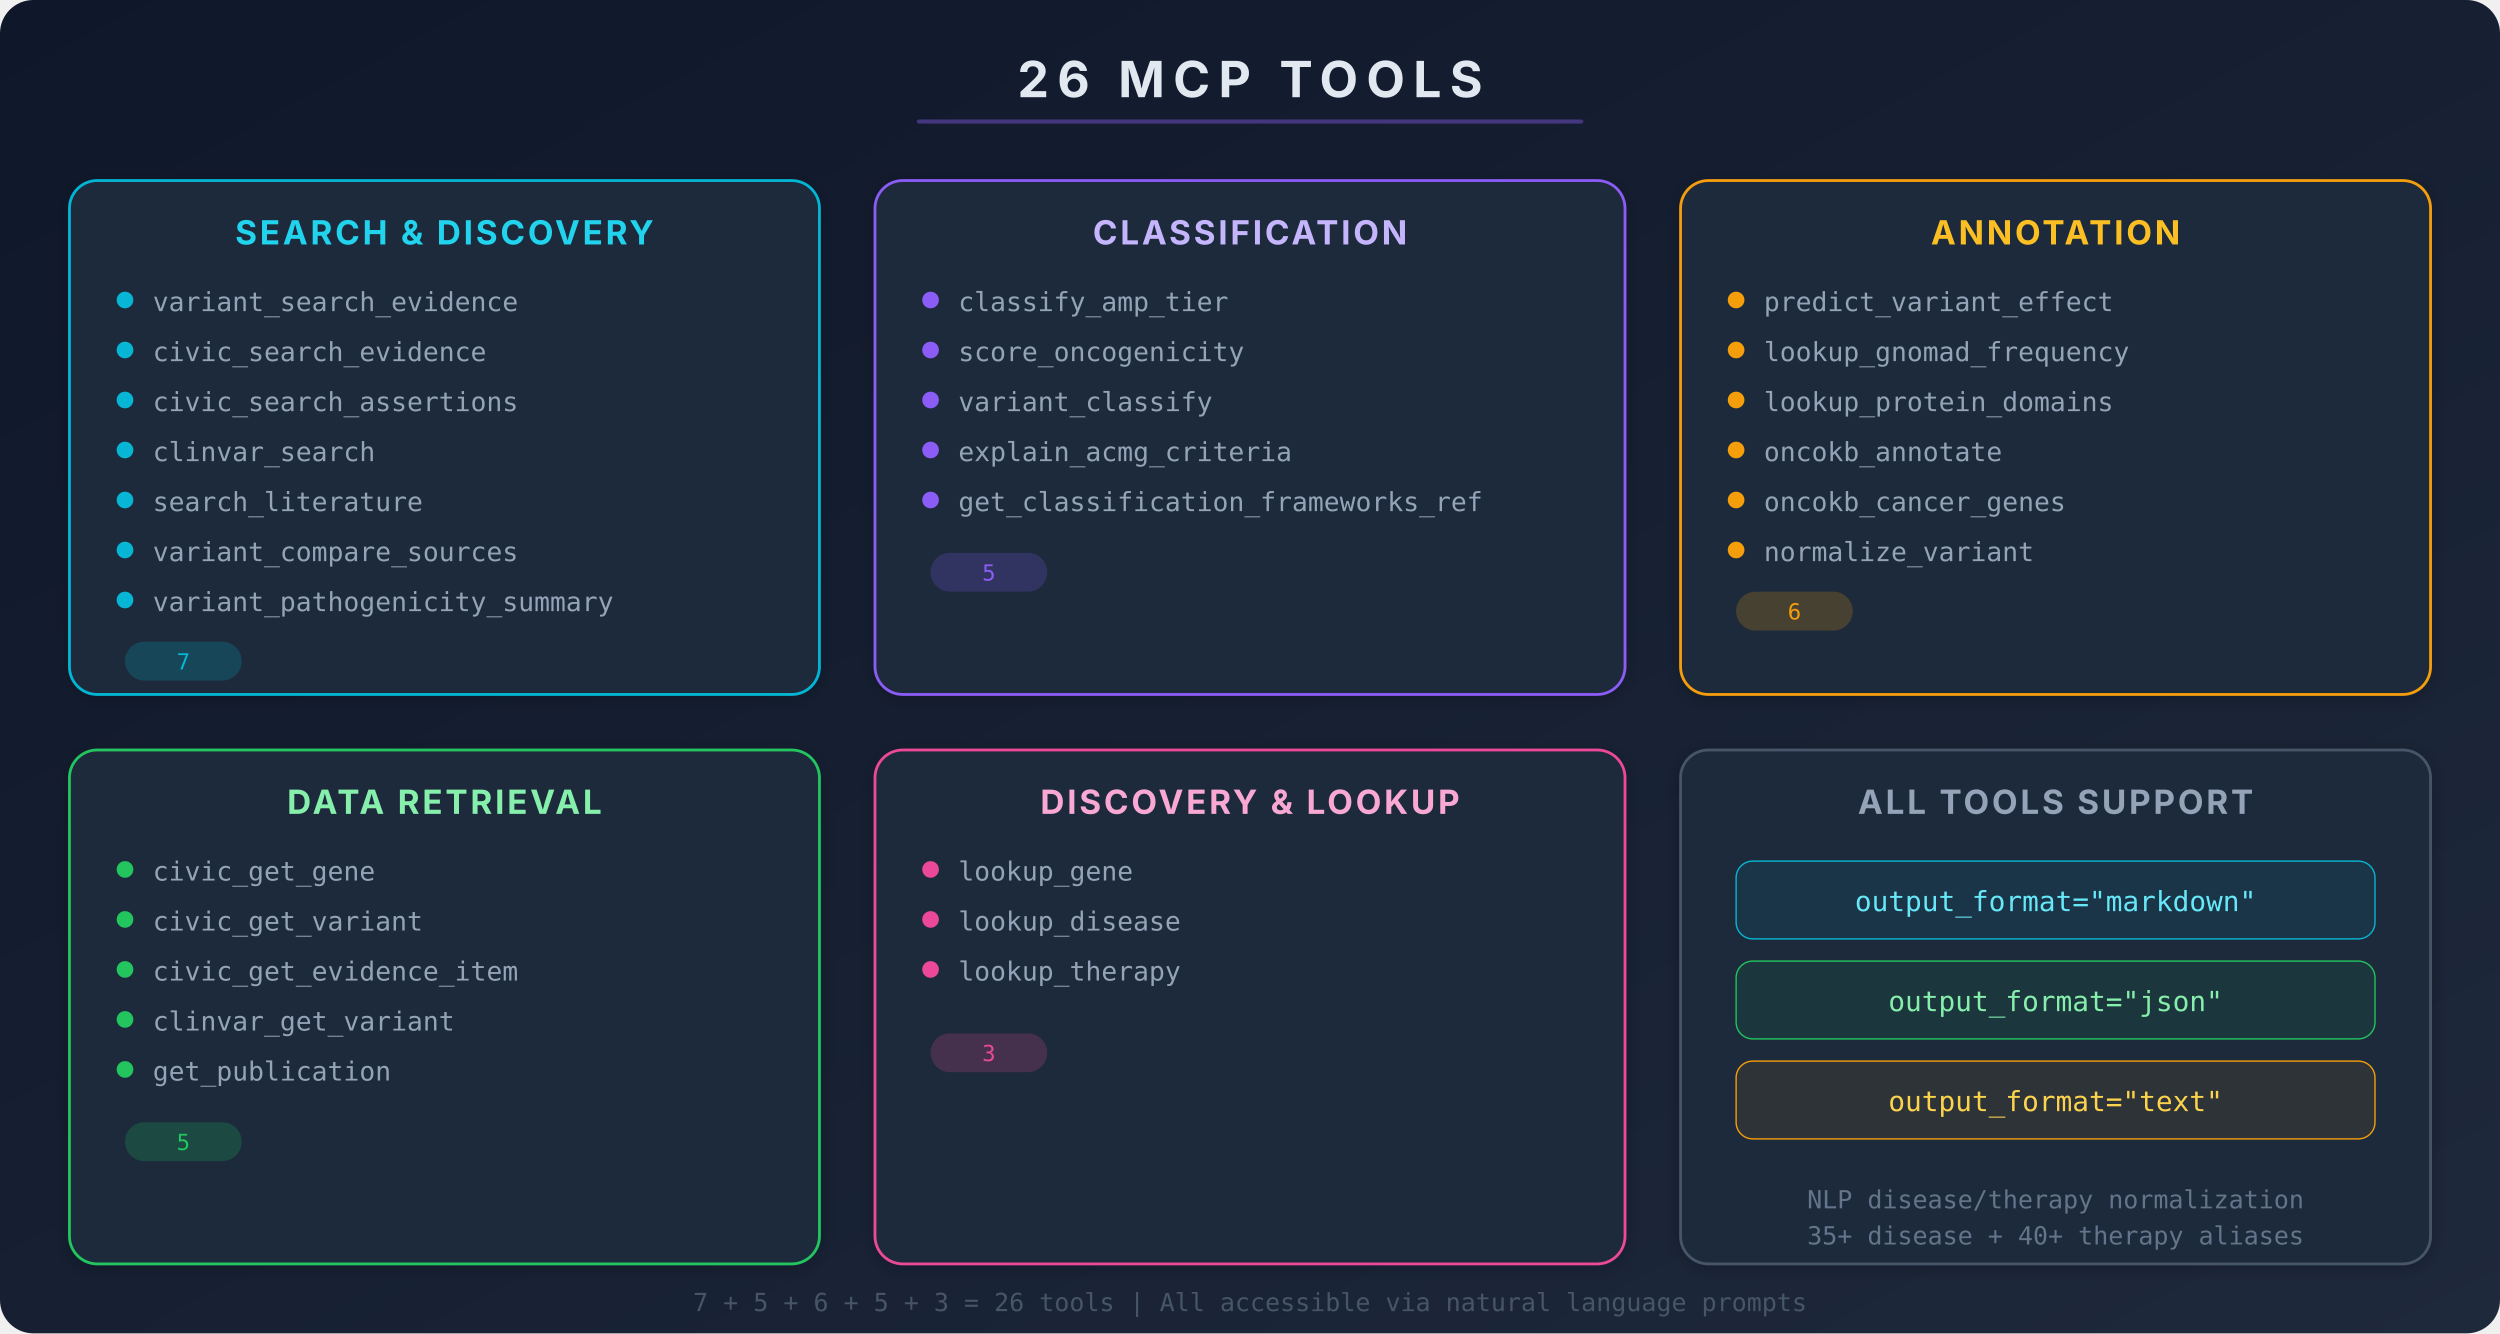
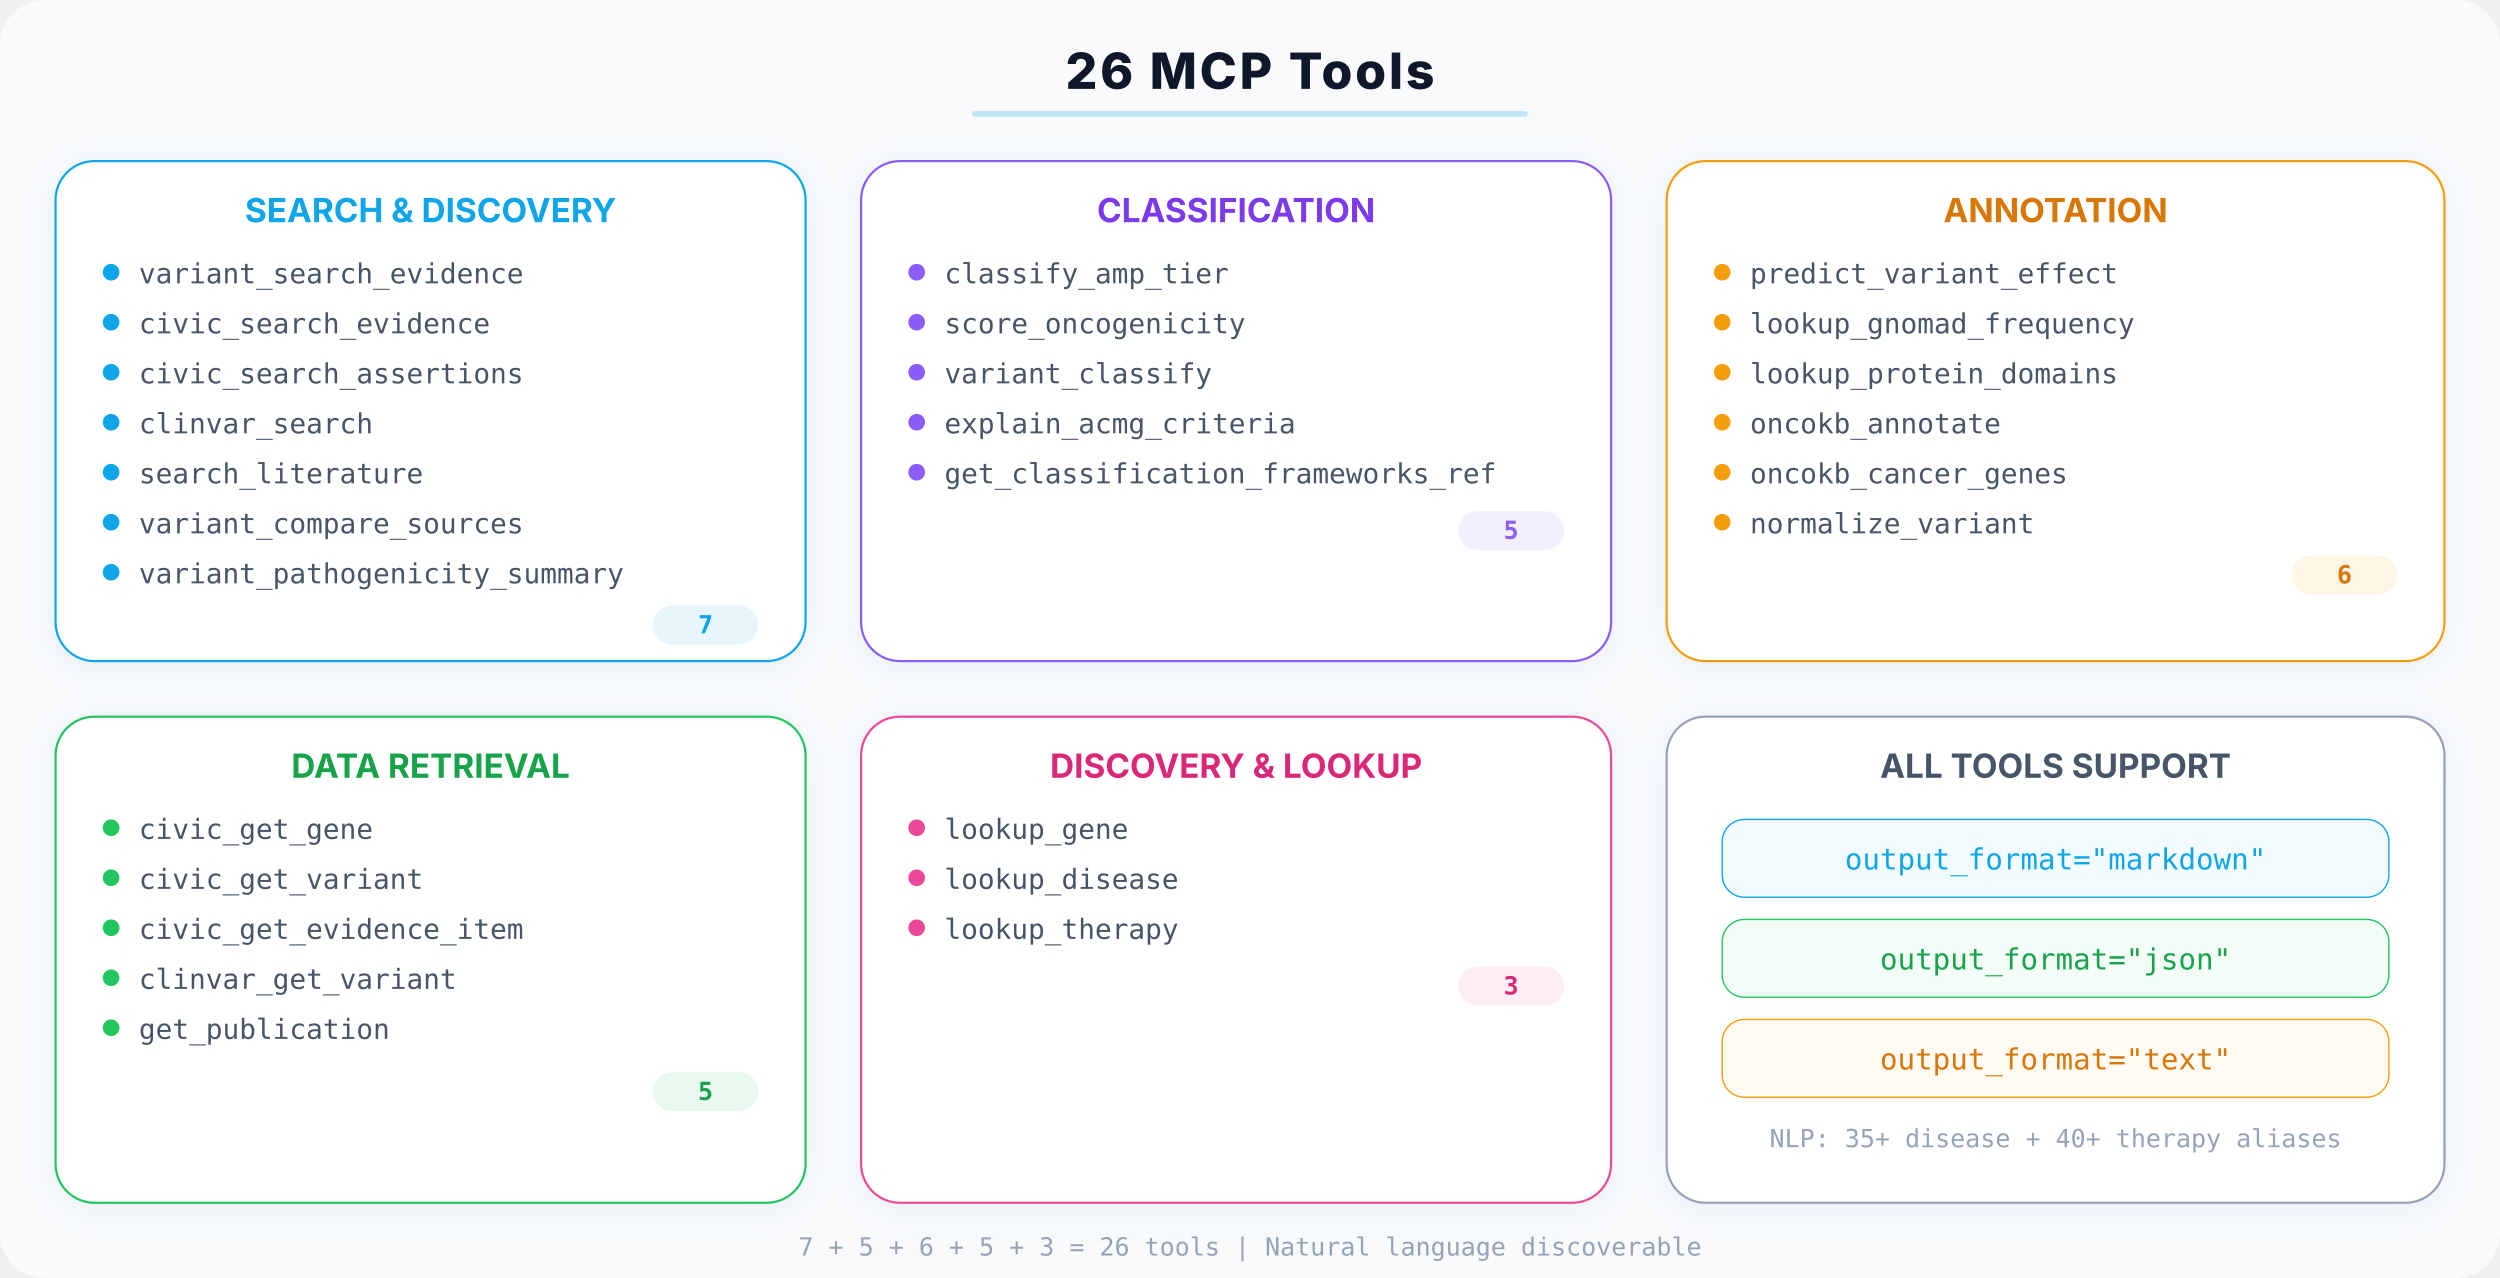
- <svg xmlns="http://www.w3.org/2000/svg" viewBox="0 0 900 480" width="900" height="480">
+ <svg xmlns="http://www.w3.org/2000/svg" viewBox="0 0 900 460" width="900" height="460">
  <defs>
-     <linearGradient id="toBg" x1="0%" y1="0%" x2="100%" y2="100%">
-       <stop offset="0%" style="stop-color:#0f172a" />
-       <stop offset="100%" style="stop-color:#1e293b" />
-     </linearGradient>
-     <filter id="toShadow">
-       <feDropShadow dx="0" dy="1" stdDeviation="3" flood-color="#000" flood-opacity="0.25" />
+     <filter id="tSh">
+       <feDropShadow dx="0" dy="2" stdDeviation="6" flood-color="#94a3b8" flood-opacity="0.12" />
    </filter>
  </defs>
-   <rect width="900" height="480" rx="12" fill="url(#toBg)" />
-   <text x="450" y="35" text-anchor="middle" font-family="'SF Pro Display',sans-serif" font-size="18" font-weight="700" letter-spacing="3" fill="#e2e8f0">26 MCP TOOLS</text>
-   <rect x="330" y="43" width="240" height="1.5" rx="1" fill="#8b5cf6" opacity="0.4" />
-   <rect x="25" y="65" width="270" height="185" rx="10" fill="#1e293b" stroke="#06b6d4" stroke-width="1" filter="url(#toShadow)" />
-   <text x="160" y="88" text-anchor="middle" font-family="'SF Pro Display',sans-serif" font-size="12" font-weight="700" letter-spacing="1" fill="#22d3ee">SEARCH &amp; DISCOVERY</text>
-   <g font-family="'SF Mono',monospace" font-size="9.5" fill="#94a3b8">
-     <circle cx="45" cy="108" r="3" fill="#06b6d4" />
-     <text x="55" y="112">variant_search_evidence</text>
-     <circle cx="45" cy="126" r="3" fill="#06b6d4" />
-     <text x="55" y="130">civic_search_evidence</text>
-     <circle cx="45" cy="144" r="3" fill="#06b6d4" />
-     <text x="55" y="148">civic_search_assertions</text>
-     <circle cx="45" cy="162" r="3" fill="#06b6d4" />
-     <text x="55" y="166">clinvar_search</text>
-     <circle cx="45" cy="180" r="3" fill="#06b6d4" />
-     <text x="55" y="184">search_literature</text>
-     <circle cx="45" cy="198" r="3" fill="#06b6d4" />
-     <text x="55" y="202">variant_compare_sources</text>
-     <circle cx="45" cy="216" r="3" fill="#06b6d4" />
-     <text x="55" y="220">variant_pathogenicity_summary</text>
+   <rect width="900" height="460" rx="16" fill="#f8fafc" />
+   <text x="450" y="32" text-anchor="middle" font-family="'SF Pro Display','Inter',sans-serif" font-size="18" font-weight="800" letter-spacing="1" fill="#0f172a">26 MCP Tools</text>
+   <rect x="350" y="40" width="200" height="2" rx="1" fill="#0ea5e9" opacity="0.25" />
+   <rect x="20" y="58" width="270" height="180" rx="14" fill="#fff" stroke="#0ea5e9" stroke-width="0.8" filter="url(#tSh)" />
+   <text x="155" y="80" text-anchor="middle" font-family="'SF Pro Display','Inter',sans-serif" font-size="12" font-weight="700" fill="#0ea5e9">SEARCH &amp; DISCOVERY</text>
+   <g font-family="'SF Mono',monospace" font-size="10" fill="#475569">
+     <circle cx="40" cy="98" r="3" fill="#0ea5e9" />
+     <text x="50" y="102">variant_search_evidence</text>
+     <circle cx="40" cy="116" r="3" fill="#0ea5e9" />
+     <text x="50" y="120">civic_search_evidence</text>
+     <circle cx="40" cy="134" r="3" fill="#0ea5e9" />
+     <text x="50" y="138">civic_search_assertions</text>
+     <circle cx="40" cy="152" r="3" fill="#0ea5e9" />
+     <text x="50" y="156">clinvar_search</text>
+     <circle cx="40" cy="170" r="3" fill="#0ea5e9" />
+     <text x="50" y="174">search_literature</text>
+     <circle cx="40" cy="188" r="3" fill="#0ea5e9" />
+     <text x="50" y="192">variant_compare_sources</text>
+     <circle cx="40" cy="206" r="3" fill="#0ea5e9" />
+     <text x="50" y="210">variant_pathogenicity_summary</text>
  </g>
-   <rect x="45" y="231" width="42" height="14" rx="7" fill="#06b6d4" fill-opacity="0.2" />
-   <text x="66" y="241" text-anchor="middle" font-family="'SF Mono',monospace" font-size="8" fill="#06b6d4">7</text>
-   <rect x="315" y="65" width="270" height="185" rx="10" fill="#1e293b" stroke="#8b5cf6" stroke-width="1" filter="url(#toShadow)" />
-   <text x="450" y="88" text-anchor="middle" font-family="'SF Pro Display',sans-serif" font-size="12" font-weight="700" letter-spacing="1" fill="#c4b5fd">CLASSIFICATION</text>
-   <g font-family="'SF Mono',monospace" font-size="9.5" fill="#94a3b8">
-     <circle cx="335" cy="108" r="3" fill="#8b5cf6" />
-     <text x="345" y="112">classify_amp_tier</text>
-     <circle cx="335" cy="126" r="3" fill="#8b5cf6" />
-     <text x="345" y="130">score_oncogenicity</text>
-     <circle cx="335" cy="144" r="3" fill="#8b5cf6" />
-     <text x="345" y="148">variant_classify</text>
-     <circle cx="335" cy="162" r="3" fill="#8b5cf6" />
-     <text x="345" y="166">explain_acmg_criteria</text>
-     <circle cx="335" cy="180" r="3" fill="#8b5cf6" />
-     <text x="345" y="184">get_classification_frameworks_ref</text>
+   <rect x="235" y="218" width="38" height="14" rx="7" fill="#0ea5e9" fill-opacity="0.1" />
+   <text x="254" y="228" text-anchor="middle" font-family="'SF Mono',monospace" font-size="9" font-weight="600" fill="#0ea5e9">7</text>
+   <rect x="310" y="58" width="270" height="180" rx="14" fill="#fff" stroke="#8b5cf6" stroke-width="0.8" filter="url(#tSh)" />
+   <text x="445" y="80" text-anchor="middle" font-family="'SF Pro Display','Inter',sans-serif" font-size="12" font-weight="700" fill="#7c3aed">CLASSIFICATION</text>
+   <g font-family="'SF Mono',monospace" font-size="10" fill="#475569">
+     <circle cx="330" cy="98" r="3" fill="#8b5cf6" />
+     <text x="340" y="102">classify_amp_tier</text>
+     <circle cx="330" cy="116" r="3" fill="#8b5cf6" />
+     <text x="340" y="120">score_oncogenicity</text>
+     <circle cx="330" cy="134" r="3" fill="#8b5cf6" />
+     <text x="340" y="138">variant_classify</text>
+     <circle cx="330" cy="152" r="3" fill="#8b5cf6" />
+     <text x="340" y="156">explain_acmg_criteria</text>
+     <circle cx="330" cy="170" r="3" fill="#8b5cf6" />
+     <text x="340" y="174">get_classification_frameworks_ref</text>
  </g>
-   <rect x="335" y="199" width="42" height="14" rx="7" fill="#8b5cf6" fill-opacity="0.2" />
-   <text x="356" y="209" text-anchor="middle" font-family="'SF Mono',monospace" font-size="8" fill="#8b5cf6">5</text>
-   <rect x="605" y="65" width="270" height="185" rx="10" fill="#1e293b" stroke="#f59e0b" stroke-width="1" filter="url(#toShadow)" />
-   <text x="740" y="88" text-anchor="middle" font-family="'SF Pro Display',sans-serif" font-size="12" font-weight="700" letter-spacing="1" fill="#fbbf24">ANNOTATION</text>
-   <g font-family="'SF Mono',monospace" font-size="9.5" fill="#94a3b8">
-     <circle cx="625" cy="108" r="3" fill="#f59e0b" />
-     <text x="635" y="112">predict_variant_effect</text>
-     <circle cx="625" cy="126" r="3" fill="#f59e0b" />
-     <text x="635" y="130">lookup_gnomad_frequency</text>
-     <circle cx="625" cy="144" r="3" fill="#f59e0b" />
-     <text x="635" y="148">lookup_protein_domains</text>
-     <circle cx="625" cy="162" r="3" fill="#f59e0b" />
-     <text x="635" y="166">oncokb_annotate</text>
-     <circle cx="625" cy="180" r="3" fill="#f59e0b" />
-     <text x="635" y="184">oncokb_cancer_genes</text>
-     <circle cx="625" cy="198" r="3" fill="#f59e0b" />
-     <text x="635" y="202">normalize_variant</text>
+   <rect x="525" y="184" width="38" height="14" rx="7" fill="#8b5cf6" fill-opacity="0.1" />
+   <text x="544" y="194" text-anchor="middle" font-family="'SF Mono',monospace" font-size="9" font-weight="600" fill="#8b5cf6">5</text>
+   <rect x="600" y="58" width="280" height="180" rx="14" fill="#fff" stroke="#f59e0b" stroke-width="0.8" filter="url(#tSh)" />
+   <text x="740" y="80" text-anchor="middle" font-family="'SF Pro Display','Inter',sans-serif" font-size="12" font-weight="700" fill="#d97706">ANNOTATION</text>
+   <g font-family="'SF Mono',monospace" font-size="10" fill="#475569">
+     <circle cx="620" cy="98" r="3" fill="#f59e0b" />
+     <text x="630" y="102">predict_variant_effect</text>
+     <circle cx="620" cy="116" r="3" fill="#f59e0b" />
+     <text x="630" y="120">lookup_gnomad_frequency</text>
+     <circle cx="620" cy="134" r="3" fill="#f59e0b" />
+     <text x="630" y="138">lookup_protein_domains</text>
+     <circle cx="620" cy="152" r="3" fill="#f59e0b" />
+     <text x="630" y="156">oncokb_annotate</text>
+     <circle cx="620" cy="170" r="3" fill="#f59e0b" />
+     <text x="630" y="174">oncokb_cancer_genes</text>
+     <circle cx="620" cy="188" r="3" fill="#f59e0b" />
+     <text x="630" y="192">normalize_variant</text>
  </g>
-   <rect x="625" y="213" width="42" height="14" rx="7" fill="#f59e0b" fill-opacity="0.2" />
-   <text x="646" y="223" text-anchor="middle" font-family="'SF Mono',monospace" font-size="8" fill="#f59e0b">6</text>
-   <rect x="25" y="270" width="270" height="185" rx="10" fill="#1e293b" stroke="#22c55e" stroke-width="1" filter="url(#toShadow)" />
-   <text x="160" y="293" text-anchor="middle" font-family="'SF Pro Display',sans-serif" font-size="12" font-weight="700" letter-spacing="1" fill="#86efac">DATA RETRIEVAL</text>
-   <g font-family="'SF Mono',monospace" font-size="9.5" fill="#94a3b8">
-     <circle cx="45" cy="313" r="3" fill="#22c55e" />
-     <text x="55" y="317">civic_get_gene</text>
-     <circle cx="45" cy="331" r="3" fill="#22c55e" />
-     <text x="55" y="335">civic_get_variant</text>
-     <circle cx="45" cy="349" r="3" fill="#22c55e" />
-     <text x="55" y="353">civic_get_evidence_item</text>
-     <circle cx="45" cy="367" r="3" fill="#22c55e" />
-     <text x="55" y="371">clinvar_get_variant</text>
-     <circle cx="45" cy="385" r="3" fill="#22c55e" />
-     <text x="55" y="389">get_publication</text>
+   <rect x="825" y="200" width="38" height="14" rx="7" fill="#f59e0b" fill-opacity="0.1" />
+   <text x="844" y="210" text-anchor="middle" font-family="'SF Mono',monospace" font-size="9" font-weight="600" fill="#d97706">6</text>
+   <rect x="20" y="258" width="270" height="175" rx="14" fill="#fff" stroke="#22c55e" stroke-width="0.8" filter="url(#tSh)" />
+   <text x="155" y="280" text-anchor="middle" font-family="'SF Pro Display','Inter',sans-serif" font-size="12" font-weight="700" fill="#16a34a">DATA RETRIEVAL</text>
+   <g font-family="'SF Mono',monospace" font-size="10" fill="#475569">
+     <circle cx="40" cy="298" r="3" fill="#22c55e" />
+     <text x="50" y="302">civic_get_gene</text>
+     <circle cx="40" cy="316" r="3" fill="#22c55e" />
+     <text x="50" y="320">civic_get_variant</text>
+     <circle cx="40" cy="334" r="3" fill="#22c55e" />
+     <text x="50" y="338">civic_get_evidence_item</text>
+     <circle cx="40" cy="352" r="3" fill="#22c55e" />
+     <text x="50" y="356">clinvar_get_variant</text>
+     <circle cx="40" cy="370" r="3" fill="#22c55e" />
+     <text x="50" y="374">get_publication</text>
  </g>
-   <rect x="45" y="404" width="42" height="14" rx="7" fill="#22c55e" fill-opacity="0.2" />
-   <text x="66" y="414" text-anchor="middle" font-family="'SF Mono',monospace" font-size="8" fill="#22c55e">5</text>
-   <rect x="315" y="270" width="270" height="185" rx="10" fill="#1e293b" stroke="#ec4899" stroke-width="1" filter="url(#toShadow)" />
-   <text x="450" y="293" text-anchor="middle" font-family="'SF Pro Display',sans-serif" font-size="12" font-weight="700" letter-spacing="1" fill="#f9a8d4">DISCOVERY &amp; LOOKUP</text>
-   <g font-family="'SF Mono',monospace" font-size="9.5" fill="#94a3b8">
-     <circle cx="335" cy="313" r="3" fill="#ec4899" />
-     <text x="345" y="317">lookup_gene</text>
-     <circle cx="335" cy="331" r="3" fill="#ec4899" />
-     <text x="345" y="335">lookup_disease</text>
-     <circle cx="335" cy="349" r="3" fill="#ec4899" />
-     <text x="345" y="353">lookup_therapy</text>
+   <rect x="235" y="386" width="38" height="14" rx="7" fill="#22c55e" fill-opacity="0.1" />
+   <text x="254" y="396" text-anchor="middle" font-family="'SF Mono',monospace" font-size="9" font-weight="600" fill="#16a34a">5</text>
+   <rect x="310" y="258" width="270" height="175" rx="14" fill="#fff" stroke="#ec4899" stroke-width="0.8" filter="url(#tSh)" />
+   <text x="445" y="280" text-anchor="middle" font-family="'SF Pro Display','Inter',sans-serif" font-size="12" font-weight="700" fill="#db2777">DISCOVERY &amp; LOOKUP</text>
+   <g font-family="'SF Mono',monospace" font-size="10" fill="#475569">
+     <circle cx="330" cy="298" r="3" fill="#ec4899" />
+     <text x="340" y="302">lookup_gene</text>
+     <circle cx="330" cy="316" r="3" fill="#ec4899" />
+     <text x="340" y="320">lookup_disease</text>
+     <circle cx="330" cy="334" r="3" fill="#ec4899" />
+     <text x="340" y="338">lookup_therapy</text>
  </g>
-   <rect x="335" y="372" width="42" height="14" rx="7" fill="#ec4899" fill-opacity="0.2" />
-   <text x="356" y="382" text-anchor="middle" font-family="'SF Mono',monospace" font-size="8" fill="#ec4899">3</text>
-   <rect x="605" y="270" width="270" height="185" rx="10" fill="#1e293b" stroke="#475569" stroke-width="1" filter="url(#toShadow)" />
-   <text x="740" y="293" text-anchor="middle" font-family="'SF Pro Display',sans-serif" font-size="12" font-weight="700" letter-spacing="1" fill="#94a3b8">ALL TOOLS SUPPORT</text>
-   <g font-family="'SF Mono',monospace" font-size="10" fill="#94a3b8">
-     <rect x="625" y="310" width="230" height="28" rx="6" fill="#06b6d4" fill-opacity="0.08" stroke="#06b6d4" stroke-width="0.5" />
-     <text x="740" y="328" text-anchor="middle" fill="#67e8f9">output_format="markdown"</text>
-     <rect x="625" y="346" width="230" height="28" rx="6" fill="#22c55e" fill-opacity="0.08" stroke="#22c55e" stroke-width="0.5" />
-     <text x="740" y="364" text-anchor="middle" fill="#86efac">output_format="json"</text>
-     <rect x="625" y="382" width="230" height="28" rx="6" fill="#f59e0b" fill-opacity="0.08" stroke="#f59e0b" stroke-width="0.5" />
-     <text x="740" y="400" text-anchor="middle" fill="#fcd34d">output_format="text"</text>
+   <rect x="525" y="348" width="38" height="14" rx="7" fill="#ec4899" fill-opacity="0.1" />
+   <text x="544" y="358" text-anchor="middle" font-family="'SF Mono',monospace" font-size="9" font-weight="600" fill="#db2777">3</text>
+   <rect x="600" y="258" width="280" height="175" rx="14" fill="#fff" stroke="#94a3b8" stroke-width="0.8" filter="url(#tSh)" />
+   <text x="740" y="280" text-anchor="middle" font-family="'SF Pro Display','Inter',sans-serif" font-size="12" font-weight="700" fill="#475569">ALL TOOLS SUPPORT</text>
+   <g font-family="'SF Mono',monospace" font-size="10.5">
+     <rect x="620" y="295" width="240" height="28" rx="8" fill="#0ea5e9" fill-opacity="0.05" stroke="#0ea5e9" stroke-width="0.5" />
+     <text x="740" y="313" text-anchor="middle" fill="#0ea5e9">output_format="markdown"</text>
+     <rect x="620" y="331" width="240" height="28" rx="8" fill="#22c55e" fill-opacity="0.05" stroke="#22c55e" stroke-width="0.5" />
+     <text x="740" y="349" text-anchor="middle" fill="#16a34a">output_format="json"</text>
+     <rect x="620" y="367" width="240" height="28" rx="8" fill="#f59e0b" fill-opacity="0.05" stroke="#f59e0b" stroke-width="0.5" />
+     <text x="740" y="385" text-anchor="middle" fill="#d97706">output_format="text"</text>
  </g>
-   <text x="740" y="435" text-anchor="middle" font-family="'SF Mono',monospace" font-size="9" fill="#64748b">NLP disease/therapy normalization</text>
-   <text x="740" y="448" text-anchor="middle" font-family="'SF Mono',monospace" font-size="9" fill="#64748b">35+ disease + 40+ therapy aliases</text>
-   <text x="450" y="472" text-anchor="middle" font-family="'SF Mono',monospace" font-size="9" fill="#475569">7 + 5 + 6 + 5 + 3 = 26 tools | All accessible via natural language prompts</text>
+   <text x="740" y="413" text-anchor="middle" font-family="'SF Mono',monospace" font-size="9" fill="#94a3b8">NLP: 35+ disease + 40+ therapy aliases</text>
+   <text x="450" y="452" text-anchor="middle" font-family="'SF Mono',monospace" font-size="9" fill="#94a3b8">7 + 5 + 6 + 5 + 3 = 26 tools | Natural language discoverable</text>
</svg>
